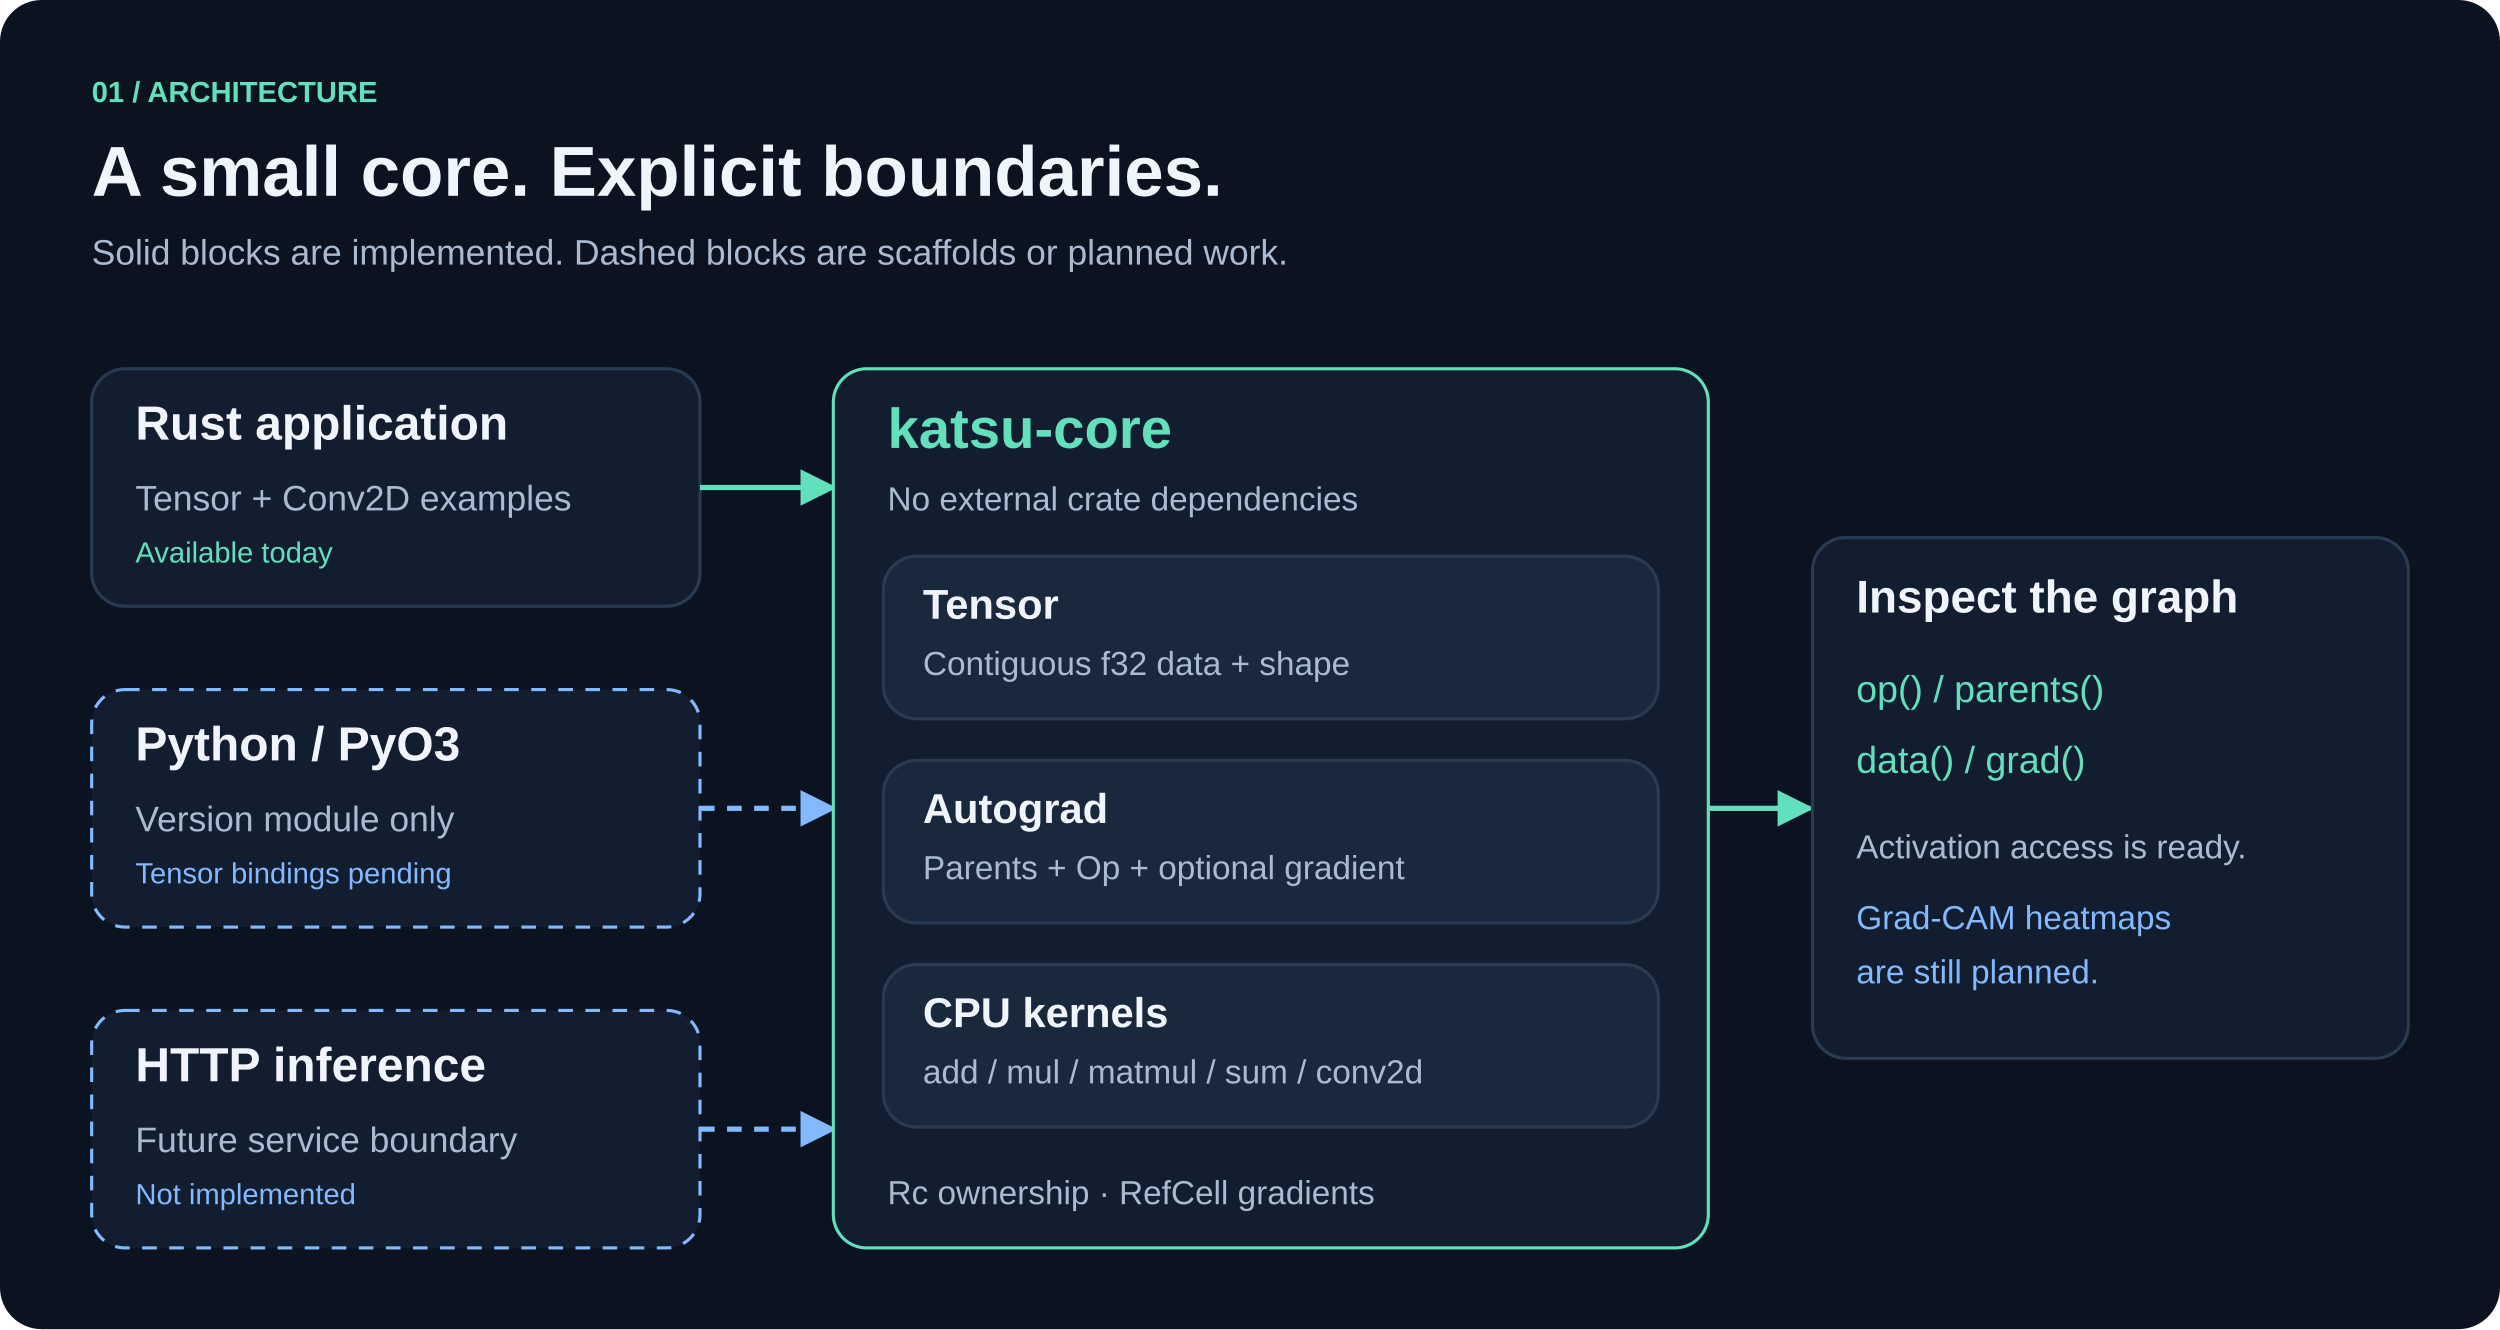
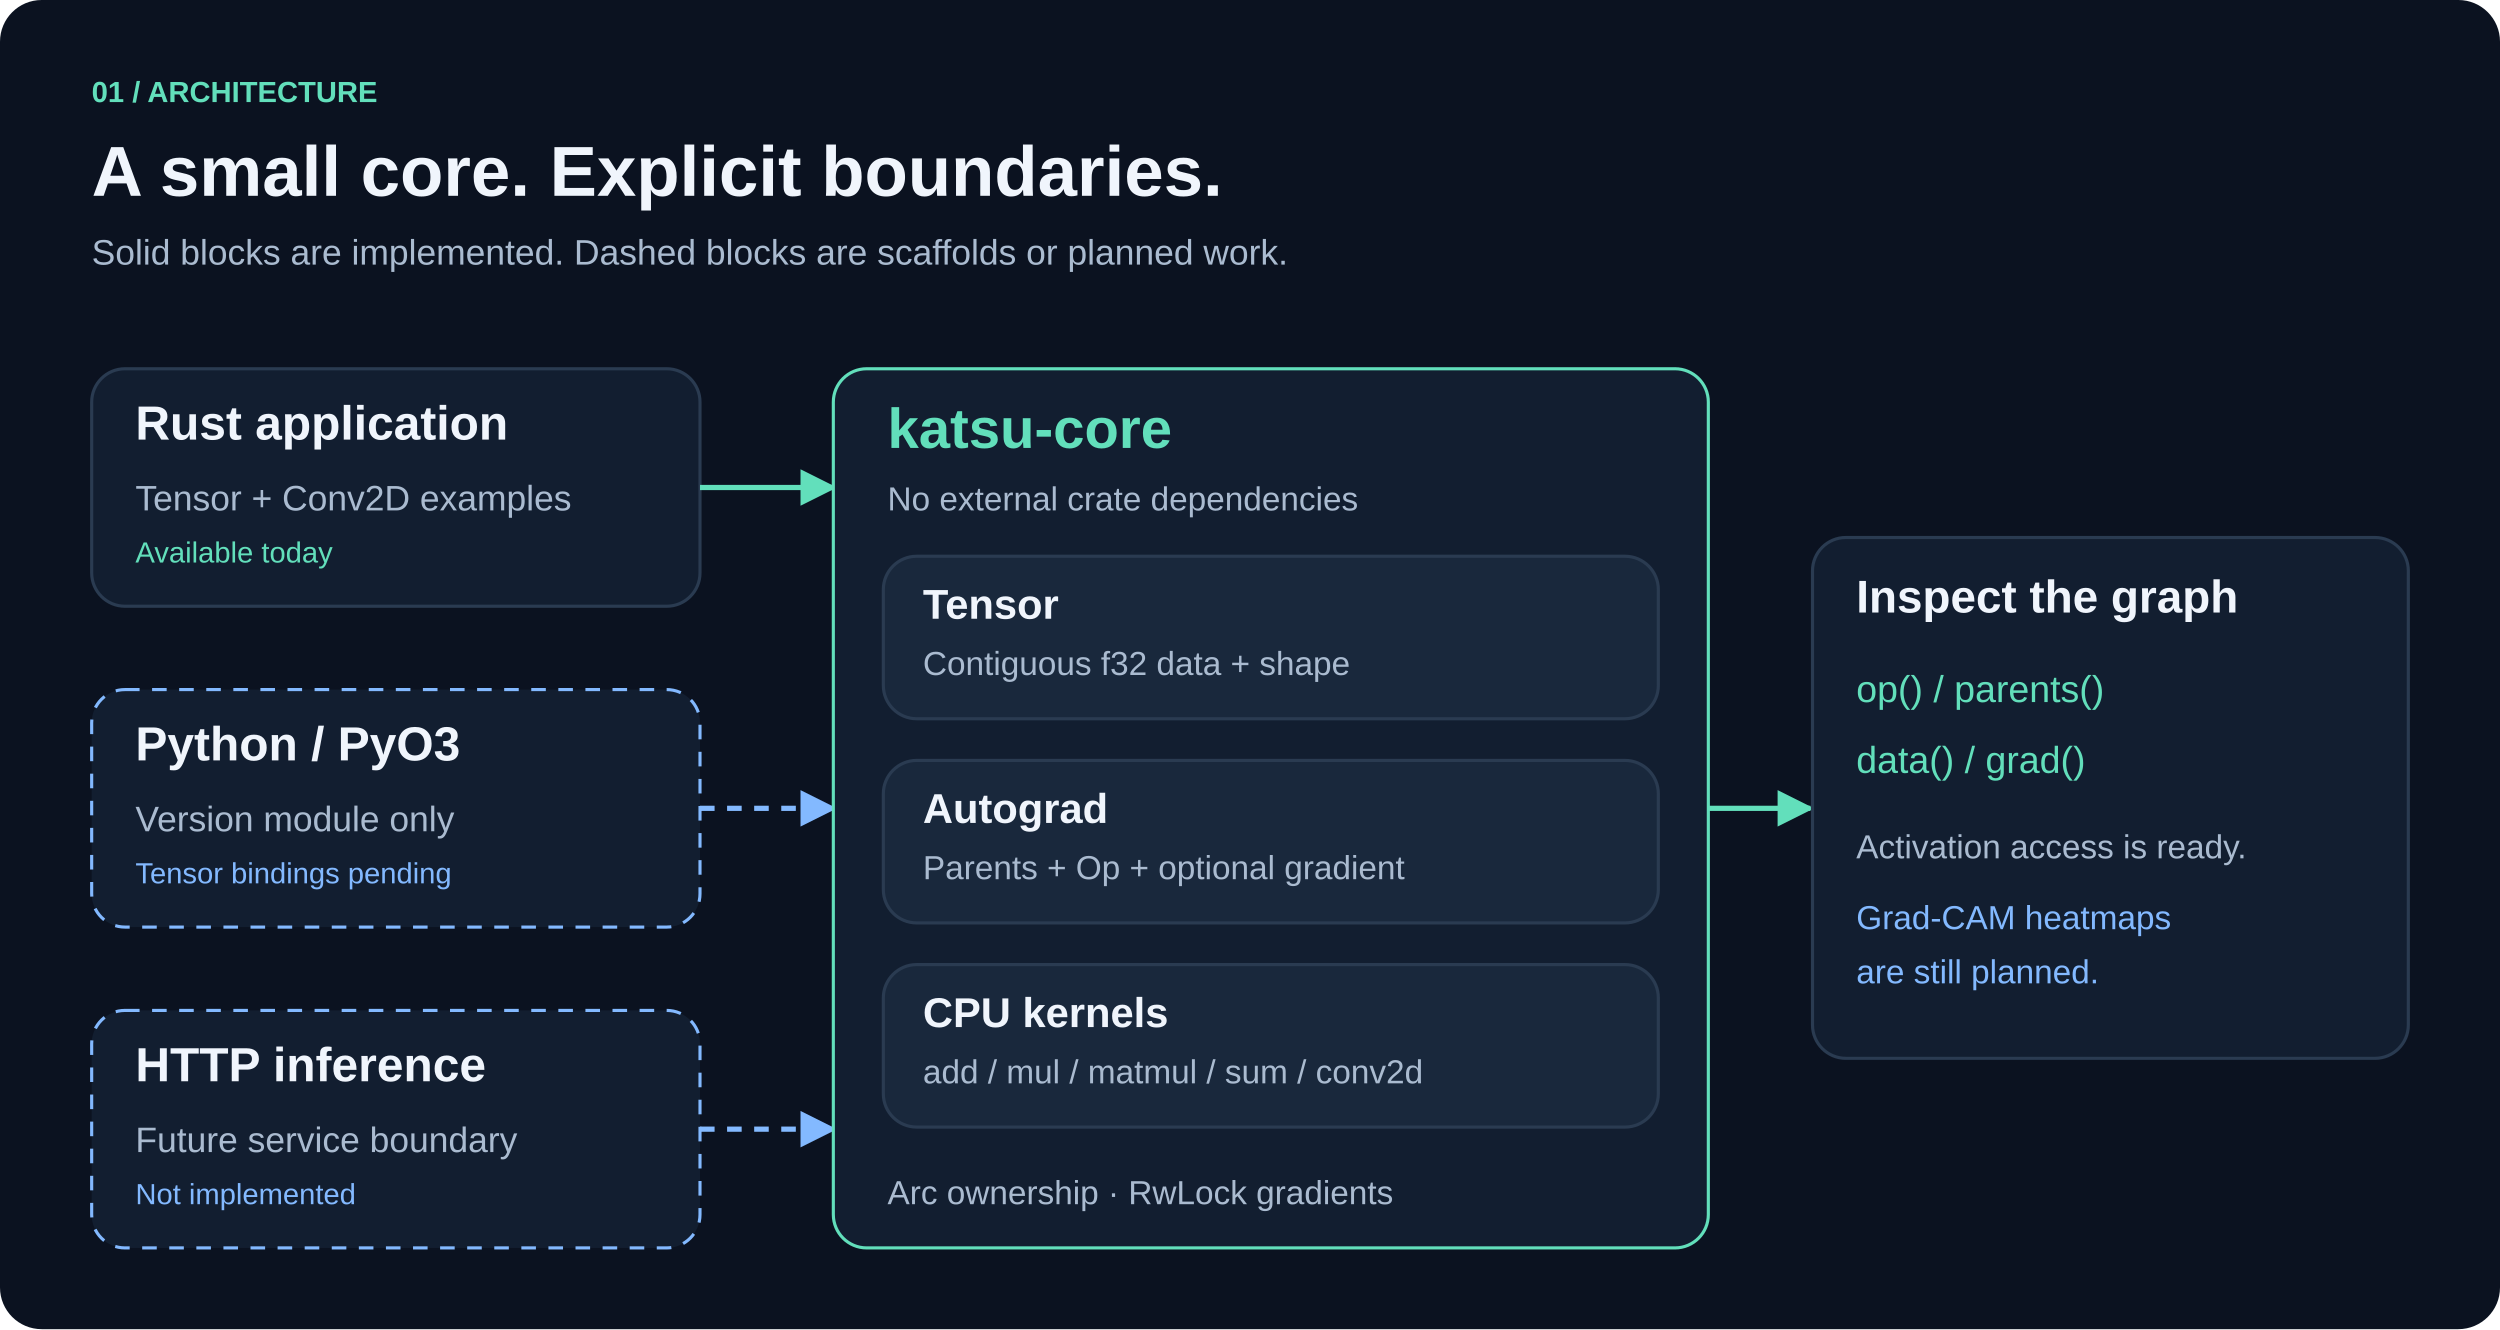
<svg xmlns="http://www.w3.org/2000/svg" width="1200" height="638" viewBox="0 0 1200 638" role="img" aria-labelledby="title desc">
  <defs>
    <marker id="mint" viewBox="0 0 10 10" refX="9" refY="5" markerWidth="7" markerHeight="7" orient="auto-start-reverse">
      <path d="M 0 0 L 10 5 L 0 10 z" fill="#62dfbb" />
    </marker>
    <marker id="red" viewBox="0 0 10 10" refX="9" refY="5" markerWidth="7" markerHeight="7" orient="auto-start-reverse">
      <path d="M 0 0 L 10 5 L 0 10 z" fill="#ff6b62" />
    </marker>
    <marker id="blue" viewBox="0 0 10 10" refX="9" refY="5" markerWidth="7" markerHeight="7" orient="auto-start-reverse">
      <path d="M 0 0 L 10 5 L 0 10 z" fill="#83b9ff" />
    </marker>
  </defs>
  <rect width="1200" height="638" rx="20" fill="#0b1220" />
  <text x="44" y="49" fill="#62dfbb" font-size="14" font-weight="700" font-family="Arial, Helvetica, sans-serif">01 / ARCHITECTURE</text>
  <text x="44" y="94" fill="#f0f5fc" font-size="34" font-weight="700" font-family="Arial, Helvetica, sans-serif">A small core. Explicit boundaries.</text>
  <text x="44" y="127" fill="#aabbd0" font-size="17" font-weight="400" font-family="Arial, Helvetica, sans-serif">Solid blocks are implemented. Dashed blocks are scaffolds or planned work.</text>
  <rect x="44" y="177" width="292" height="114" rx="16" fill="#121e30" stroke="#2a3b51" stroke-width="1.5" />
  <text x="65" y="211" fill="#f0f5fc" font-size="23" font-weight="700" font-family="Arial, Helvetica, sans-serif">Rust application</text>
  <text x="65" y="245" fill="#aabbd0" font-size="17" font-weight="400" font-family="Arial, Helvetica, sans-serif">Tensor + Conv2D examples</text>
  <text x="65" y="270" fill="#62dfbb" font-size="14" font-weight="400" font-family="Arial, Helvetica, sans-serif">Available today</text>
  <rect x="44" y="331" width="292" height="114" rx="16" fill="#121e30" stroke="#83b9ff" stroke-width="1.5" stroke-dasharray="7 6" />
  <text x="65" y="365" fill="#f0f5fc" font-size="23" font-weight="700" font-family="Arial, Helvetica, sans-serif">Python / PyO3</text>
  <text x="65" y="399" fill="#aabbd0" font-size="17" font-weight="400" font-family="Arial, Helvetica, sans-serif">Version module only</text>
  <text x="65" y="424" fill="#83b9ff" font-size="14" font-weight="400" font-family="Arial, Helvetica, sans-serif">Tensor bindings pending</text>
  <rect x="44" y="485" width="292" height="114" rx="16" fill="#121e30" stroke="#83b9ff" stroke-width="1.5" stroke-dasharray="7 6" />
  <text x="65" y="519" fill="#f0f5fc" font-size="23" font-weight="700" font-family="Arial, Helvetica, sans-serif">HTTP inference</text>
  <text x="65" y="553" fill="#aabbd0" font-size="17" font-weight="400" font-family="Arial, Helvetica, sans-serif">Future service boundary</text>
  <text x="65" y="578" fill="#83b9ff" font-size="14" font-weight="400" font-family="Arial, Helvetica, sans-serif">Not implemented</text>
  <path d="M 336 234 H 400" fill="none" stroke="#62dfbb" stroke-width="2.5" marker-end="url(#mint)" />
  <path d="M 336 388 H 400" fill="none" stroke="#83b9ff" stroke-width="2.5" marker-end="url(#blue)" stroke-dasharray="7 6" />
  <path d="M 336 542 H 400" fill="none" stroke="#83b9ff" stroke-width="2.5" marker-end="url(#blue)" stroke-dasharray="7 6" />
  <rect x="400" y="177" width="420" height="422" rx="16" fill="#121e30" stroke="#62dfbb" stroke-width="1.5" />
  <text x="426" y="215" fill="#62dfbb" font-size="27" font-weight="700" font-family="Arial, Helvetica, sans-serif">katsu-core</text>
  <text x="426" y="245" fill="#aabbd0" font-size="16" font-weight="400" font-family="Arial, Helvetica, sans-serif">No external crate dependencies</text>
  <rect x="424" y="267" width="372" height="78" rx="16" fill="#19283c" stroke="#2a3b51" stroke-width="1.5" />
  <text x="443" y="297" fill="#f0f5fc" font-size="20" font-weight="700" font-family="Arial, Helvetica, sans-serif">Tensor</text>
  <text x="443" y="324" fill="#aabbd0" font-size="16" font-weight="400" font-family="Arial, Helvetica, sans-serif">Contiguous f32 data + shape</text>
  <rect x="424" y="365" width="372" height="78" rx="16" fill="#19283c" stroke="#2a3b51" stroke-width="1.5" />
  <text x="443" y="395" fill="#f0f5fc" font-size="20" font-weight="700" font-family="Arial, Helvetica, sans-serif">Autograd</text>
  <text x="443" y="422" fill="#aabbd0" font-size="16" font-weight="400" font-family="Arial, Helvetica, sans-serif">Parents + Op + optional gradient</text>
  <rect x="424" y="463" width="372" height="78" rx="16" fill="#19283c" stroke="#2a3b51" stroke-width="1.5" />
  <text x="443" y="493" fill="#f0f5fc" font-size="20" font-weight="700" font-family="Arial, Helvetica, sans-serif">CPU kernels</text>
  <text x="443" y="520" fill="#aabbd0" font-size="16" font-weight="400" font-family="Arial, Helvetica, sans-serif">add / mul / matmul / sum / conv2d</text>
-   <text x="426" y="578" fill="#aabbd0" font-size="16" font-weight="400" font-family="Arial, Helvetica, sans-serif">Rc ownership · RefCell gradients</text>
+   <text x="426" y="578" fill="#aabbd0" font-size="16" font-weight="400" font-family="Arial, Helvetica, sans-serif">Arc ownership · RwLock gradients</text>
  <path d="M 820 388 H 869" fill="none" stroke="#62dfbb" stroke-width="2.5" marker-end="url(#mint)" />
  <rect x="870" y="258" width="286" height="250" rx="16" fill="#121e30" stroke="#2a3b51" stroke-width="1.5" />
  <text x="891" y="294" fill="#f0f5fc" font-size="22" font-weight="700" font-family="Arial, Helvetica, sans-serif">Inspect the graph</text>
  <text x="891" y="337" fill="#62dfbb" font-size="18" font-weight="400" font-family="Arial, Helvetica, sans-serif">op() / parents()</text>
  <text x="891" y="371" fill="#62dfbb" font-size="18" font-weight="400" font-family="Arial, Helvetica, sans-serif">data() / grad()</text>
  <text x="891" y="412" fill="#aabbd0" font-size="16" font-weight="400" font-family="Arial, Helvetica, sans-serif">Activation access is ready.</text>
  <text x="891" y="446" fill="#83b9ff" font-size="16" font-weight="400" font-family="Arial, Helvetica, sans-serif">Grad-CAM heatmaps</text>
  <text x="891" y="472" fill="#83b9ff" font-size="16" font-weight="400" font-family="Arial, Helvetica, sans-serif">are still planned.</text>
</svg>
